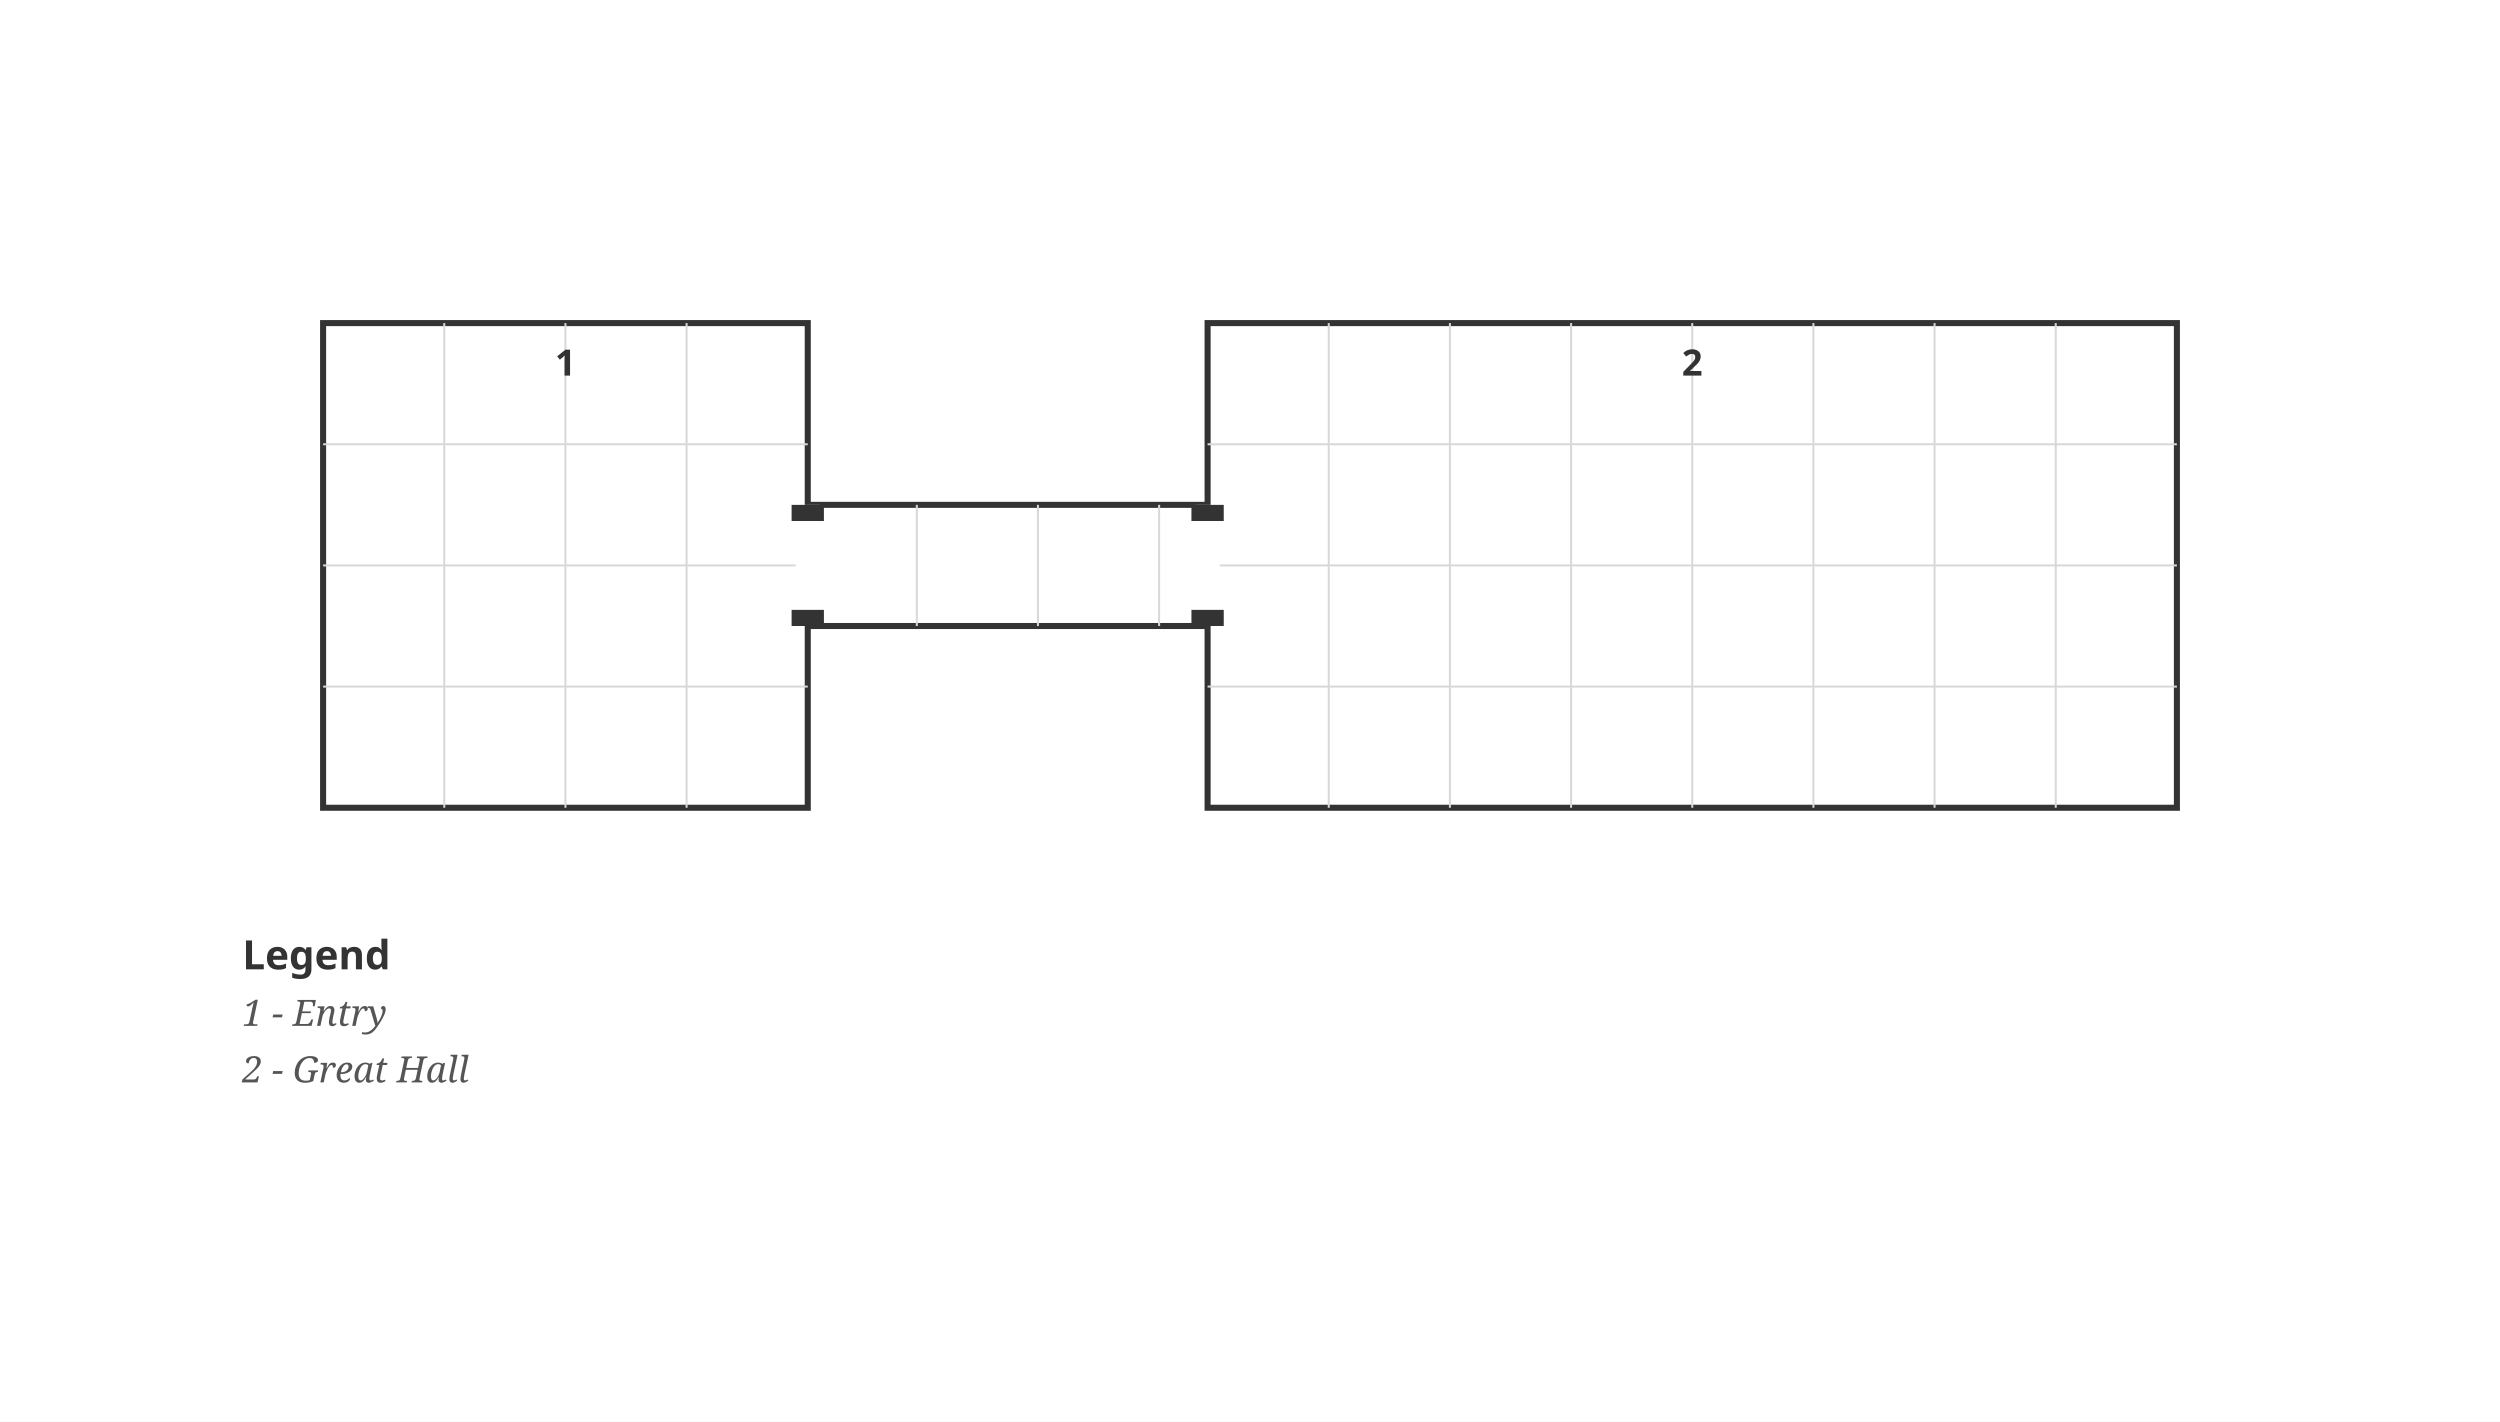
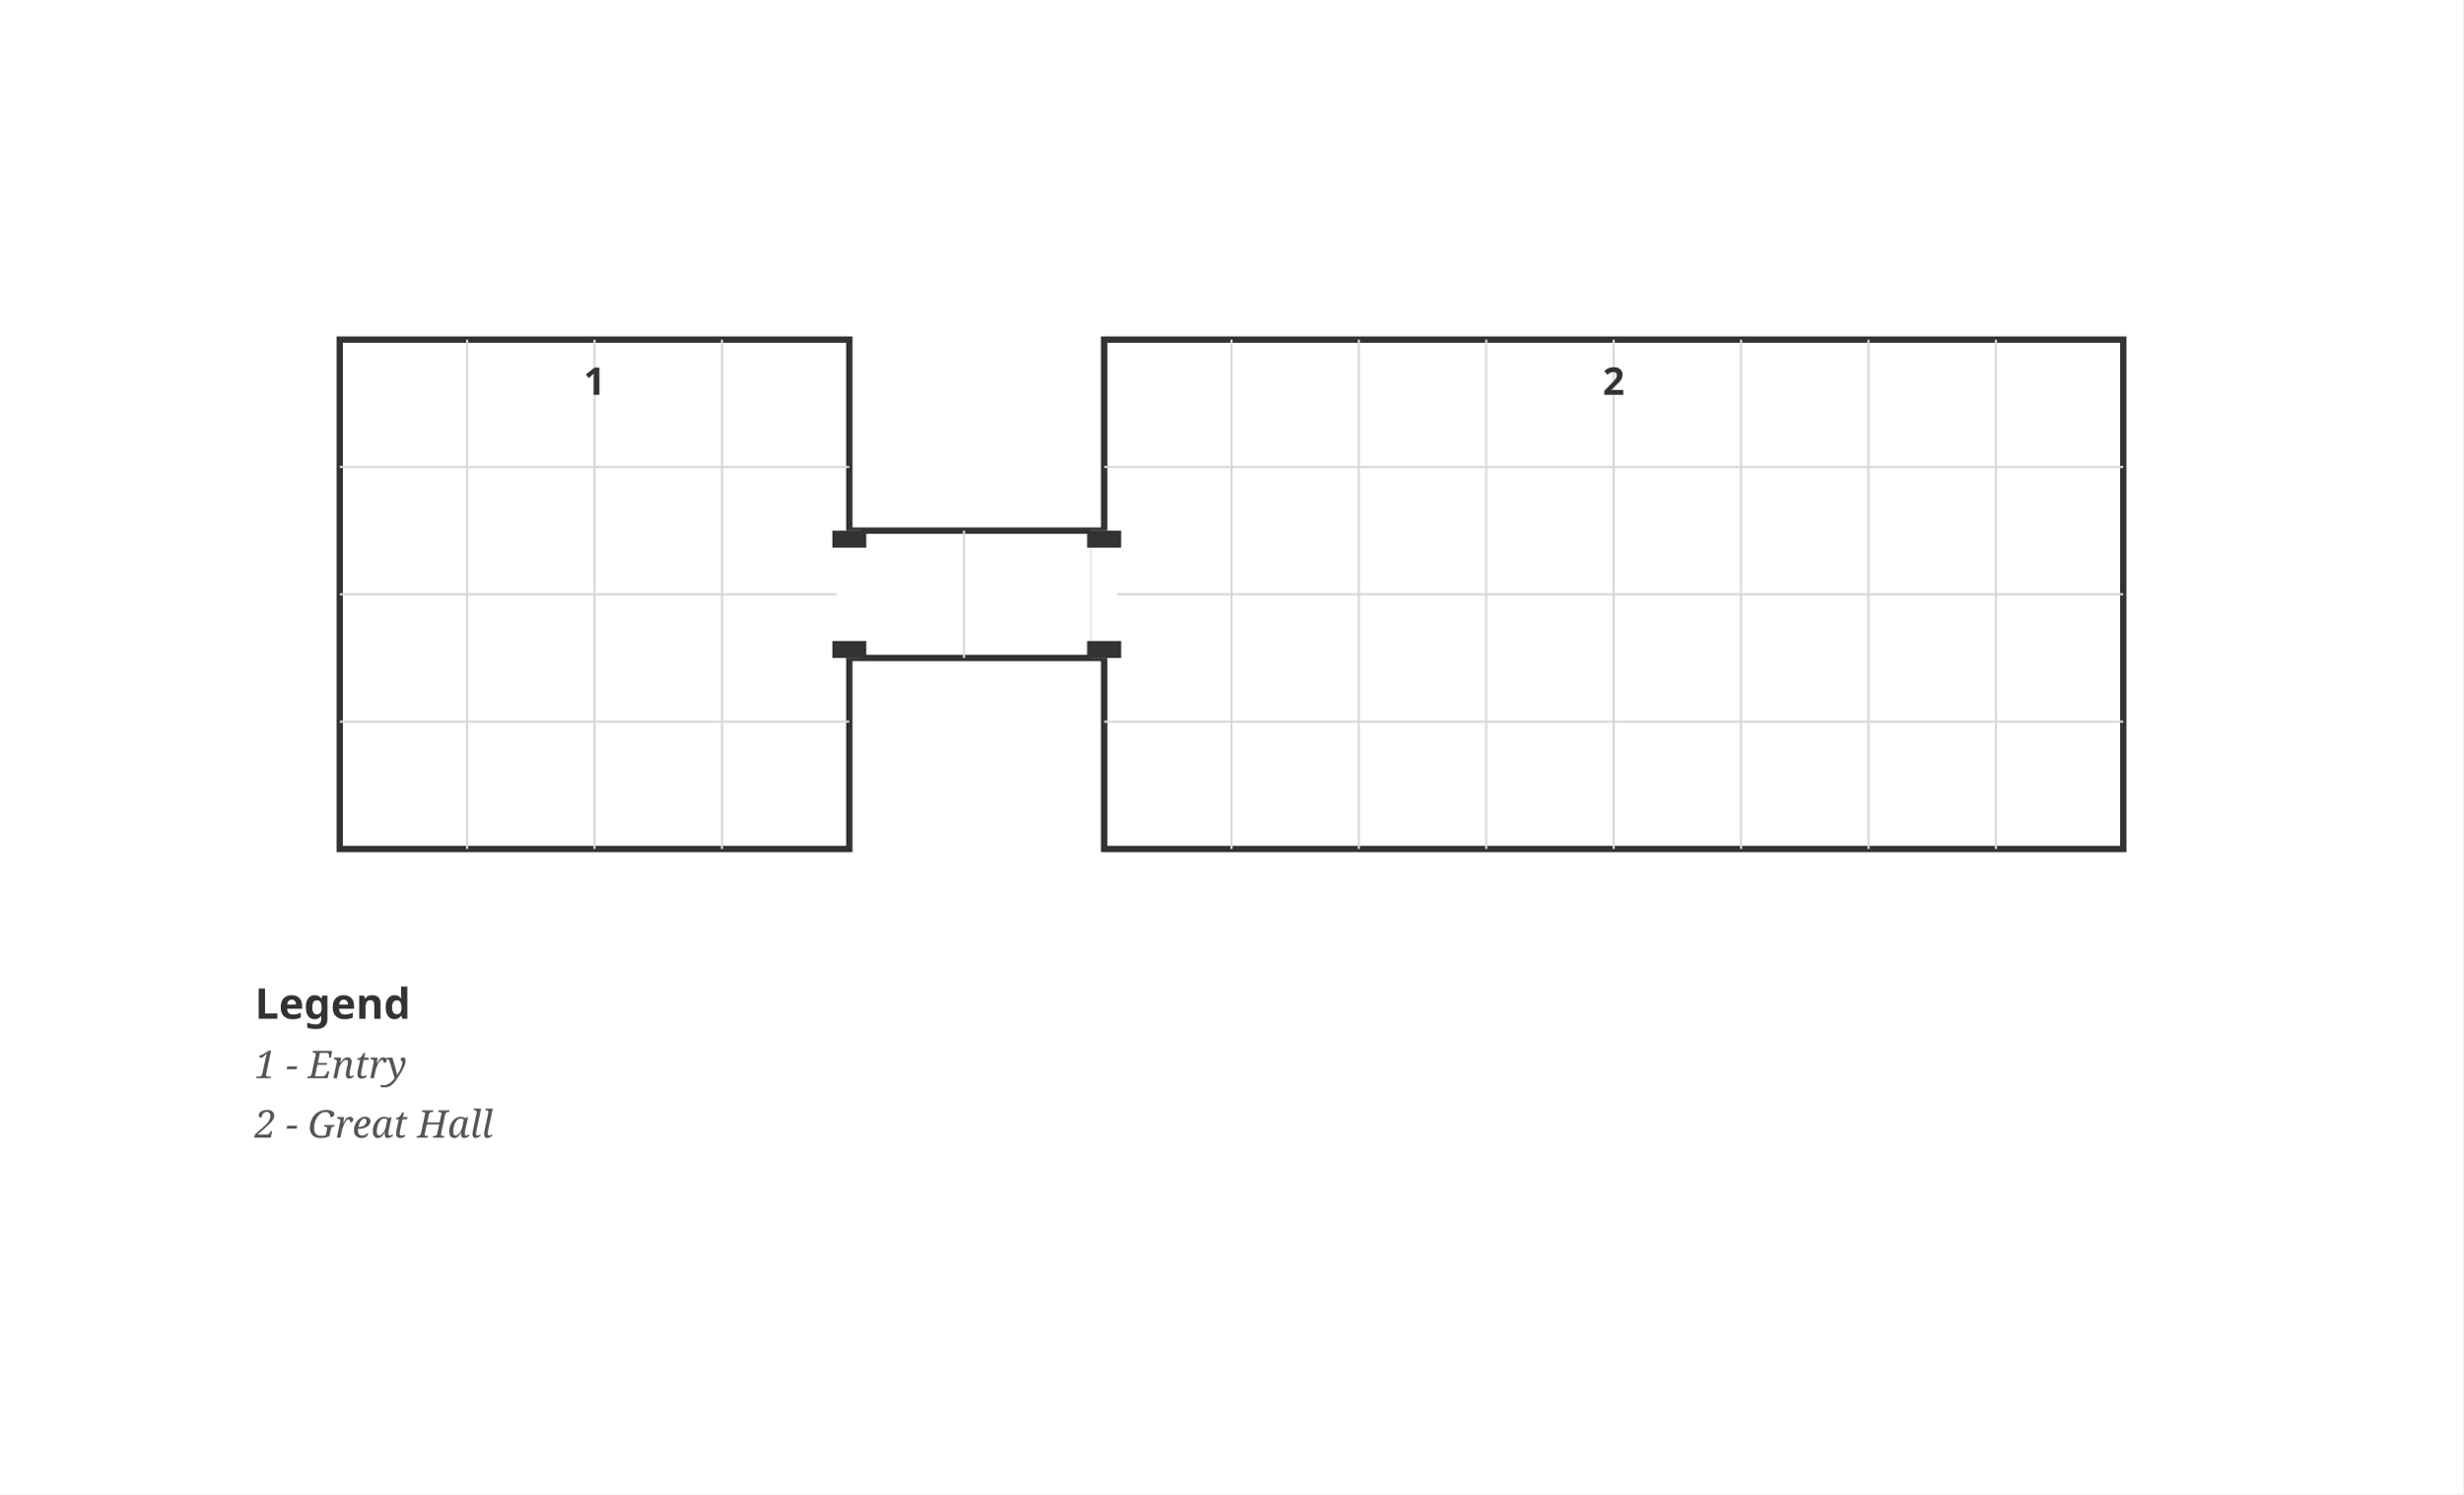
- <svg xmlns="http://www.w3.org/2000/svg" viewBox="-140 -140 619 352" width="619" height="352">
+ <svg xmlns="http://www.w3.org/2000/svg" viewBox="-140 -140 580 352" width="580" height="352">
  <defs>
    <pattern id="hatch" width="6" height="6" patternTransform="rotate(45 0 0)" patternUnits="userSpaceOnUse">
      <line x1="0" y1="0" x2="0" y2="6" stroke="#888" stroke-width="1.2" />
    </pattern>
    <symbol id="door-open" viewBox="0 0 30 30">
      <rect x="0" y="12" width="30" height="6" fill="white" />
      <rect x="0" y="11" width="4" height="8" fill="#333" />
      <rect x="26" y="11" width="4" height="8" fill="#333" />
    </symbol>
    <symbol id="door-closed" viewBox="0 0 30 30">
      <rect x="0" y="12" width="30" height="6" fill="white" />
      <rect x="2" y="13" width="26" height="4" fill="#333" />
    </symbol>
    <symbol id="door-locked" viewBox="0 0 30 30">
      <rect x="0" y="12" width="30" height="6" fill="white" />
      <rect x="2" y="11" width="26" height="8" fill="#333" />
      <rect x="4" y="13" width="22" height="4" fill="white" />
    </symbol>
    <symbol id="door-secret" viewBox="0 0 30 30">
      <line x1="0" y1="15" x2="30" y2="15" stroke="#888" stroke-width="1.2" stroke-dasharray="6,6" />
    </symbol>
    <symbol id="feat-ladder" viewBox="0 0 30 30">
      <line x1="8" y1="3" x2="8" y2="27" stroke="#333" stroke-width="1.5" />
      <line x1="22" y1="3" x2="22" y2="27" stroke="#333" stroke-width="1.5" />
      <line x1="8" y1="7" x2="22" y2="7" stroke="#333" stroke-width="1" />
      <line x1="8" y1="13" x2="22" y2="13" stroke="#333" stroke-width="1" />
      <line x1="8" y1="19" x2="22" y2="19" stroke="#333" stroke-width="1" />
      <line x1="8" y1="25" x2="22" y2="25" stroke="#333" stroke-width="1" />
    </symbol>
    <symbol id="feat-window" viewBox="0 0 30 6">
      <rect x="0" y="0" width="30" height="6" fill="white" />
      <rect x="0" y="1" width="8" height="4" fill="#cce" stroke="#99c" stroke-width="0.5" />
      <rect x="11" y="1" width="8" height="4" fill="#cce" stroke="#99c" stroke-width="0.5" />
      <rect x="22" y="1" width="8" height="4" fill="#cce" stroke="#99c" stroke-width="0.5" />
    </symbol>
  </defs>
-   <rect x="-140" y="-140" width="619" height="352" fill="white" />
-   <rect x="57" y="-15" width="105" height="30" fill="white" />
-   <line x1="57" y1="-15" x2="162" y2="-15" stroke="#333" stroke-width="1.5" />
-   <line x1="57" y1="15" x2="162" y2="15" stroke="#333" stroke-width="1.5" />
+   <rect x="-140" y="-140" width="580" height="352" fill="white" />
+   <rect x="57" y="-15" width="66" height="30" fill="white" />
+   <line x1="57" y1="-15" x2="123" y2="-15" stroke="#333" stroke-width="1.5" />
+   <line x1="57" y1="15" x2="123" y2="15" stroke="#333" stroke-width="1.5" />
  <line x1="87" y1="-15" x2="87" y2="15" stroke="#d8d8d8" stroke-width="0.5" />
  <line x1="117" y1="-15" x2="117" y2="15" stroke="#d8d8d8" stroke-width="0.5" />
-   <line x1="147" y1="-15" x2="147" y2="15" stroke="#d8d8d8" stroke-width="0.5" />
  <rect x="-60" y="-60" width="120" height="120" fill="white" />
-   <rect x="159" y="-60" width="240" height="120" fill="white" />
+   <rect x="120" y="-60" width="240" height="120" fill="white" />
  <rect x="-60" y="-60" width="120" height="120" fill="none" stroke="#333" stroke-width="1.5" />
-   <rect x="159" y="-60" width="240" height="120" fill="none" stroke="#333" stroke-width="1.5" />
+   <rect x="120" y="-60" width="240" height="120" fill="none" stroke="#333" stroke-width="1.5" />
  <line x1="-30" y1="-60" x2="-30" y2="60" stroke="#d8d8d8" stroke-width="0.5" />
  <line x1="0" y1="-60" x2="0" y2="60" stroke="#d8d8d8" stroke-width="0.5" />
  <line x1="30" y1="-60" x2="30" y2="60" stroke="#d8d8d8" stroke-width="0.5" />
  <line x1="-60" y1="-30" x2="60" y2="-30" stroke="#d8d8d8" stroke-width="0.5" />
  <line x1="-60" y1="0" x2="60" y2="0" stroke="#d8d8d8" stroke-width="0.5" />
  <line x1="-60" y1="30" x2="60" y2="30" stroke="#d8d8d8" stroke-width="0.5" />
-   <line x1="189" y1="-60" x2="189" y2="60" stroke="#d8d8d8" stroke-width="0.5" />
-   <line x1="219" y1="-60" x2="219" y2="60" stroke="#d8d8d8" stroke-width="0.5" />
-   <line x1="249" y1="-60" x2="249" y2="60" stroke="#d8d8d8" stroke-width="0.5" />
-   <line x1="279" y1="-60" x2="279" y2="60" stroke="#d8d8d8" stroke-width="0.5" />
-   <line x1="309" y1="-60" x2="309" y2="60" stroke="#d8d8d8" stroke-width="0.5" />
-   <line x1="339" y1="-60" x2="339" y2="60" stroke="#d8d8d8" stroke-width="0.5" />
-   <line x1="369" y1="-60" x2="369" y2="60" stroke="#d8d8d8" stroke-width="0.5" />
-   <line x1="159" y1="-30" x2="399" y2="-30" stroke="#d8d8d8" stroke-width="0.5" />
-   <line x1="159" y1="0" x2="399" y2="0" stroke="#d8d8d8" stroke-width="0.5" />
-   <line x1="159" y1="30" x2="399" y2="30" stroke="#d8d8d8" stroke-width="0.5" />
+   <line x1="150" y1="-60" x2="150" y2="60" stroke="#d8d8d8" stroke-width="0.5" />
+   <line x1="180" y1="-60" x2="180" y2="60" stroke="#d8d8d8" stroke-width="0.5" />
+   <line x1="210" y1="-60" x2="210" y2="60" stroke="#d8d8d8" stroke-width="0.5" />
+   <line x1="240" y1="-60" x2="240" y2="60" stroke="#d8d8d8" stroke-width="0.5" />
+   <line x1="270" y1="-60" x2="270" y2="60" stroke="#d8d8d8" stroke-width="0.5" />
+   <line x1="300" y1="-60" x2="300" y2="60" stroke="#d8d8d8" stroke-width="0.5" />
+   <line x1="330" y1="-60" x2="330" y2="60" stroke="#d8d8d8" stroke-width="0.5" />
+   <line x1="120" y1="-30" x2="360" y2="-30" stroke="#d8d8d8" stroke-width="0.5" />
+   <line x1="120" y1="0" x2="360" y2="0" stroke="#d8d8d8" stroke-width="0.5" />
+   <line x1="120" y1="30" x2="360" y2="30" stroke="#d8d8d8" stroke-width="0.5" />
  <use href="#door-open" x="45" y="-15" width="30" height="30" preserveAspectRatio="none" transform="rotate(90,60,0)" />
-   <use href="#door-open" x="144" y="-15" width="30" height="30" preserveAspectRatio="none" transform="rotate(90,159,0)" />
+   <use href="#door-open" x="105" y="-15" width="30" height="30" preserveAspectRatio="none" transform="rotate(90,120,0)" />
  <text x="0" y="-47" text-anchor="middle" dominant-baseline="auto" fill="#333" font-size="9" font-family="sans-serif" font-weight="bold">1</text>
-   <text x="279" y="-47" text-anchor="middle" dominant-baseline="auto" fill="#333" font-size="9" font-family="sans-serif" font-weight="bold">2</text>
+   <text x="240" y="-47" text-anchor="middle" dominant-baseline="auto" fill="#333" font-size="9" font-family="sans-serif" font-weight="bold">2</text>
  <text x="-80" y="100" fill="#333" font-size="10" font-family="sans-serif" font-weight="bold">Legend</text>
  <text x="-80" y="114" fill="#555" font-size="9" font-family="serif" font-style="italic">1 - Entry</text>
  <text x="-80" y="128" fill="#555" font-size="9" font-family="serif" font-style="italic">2 - Great Hall</text>
</svg>
